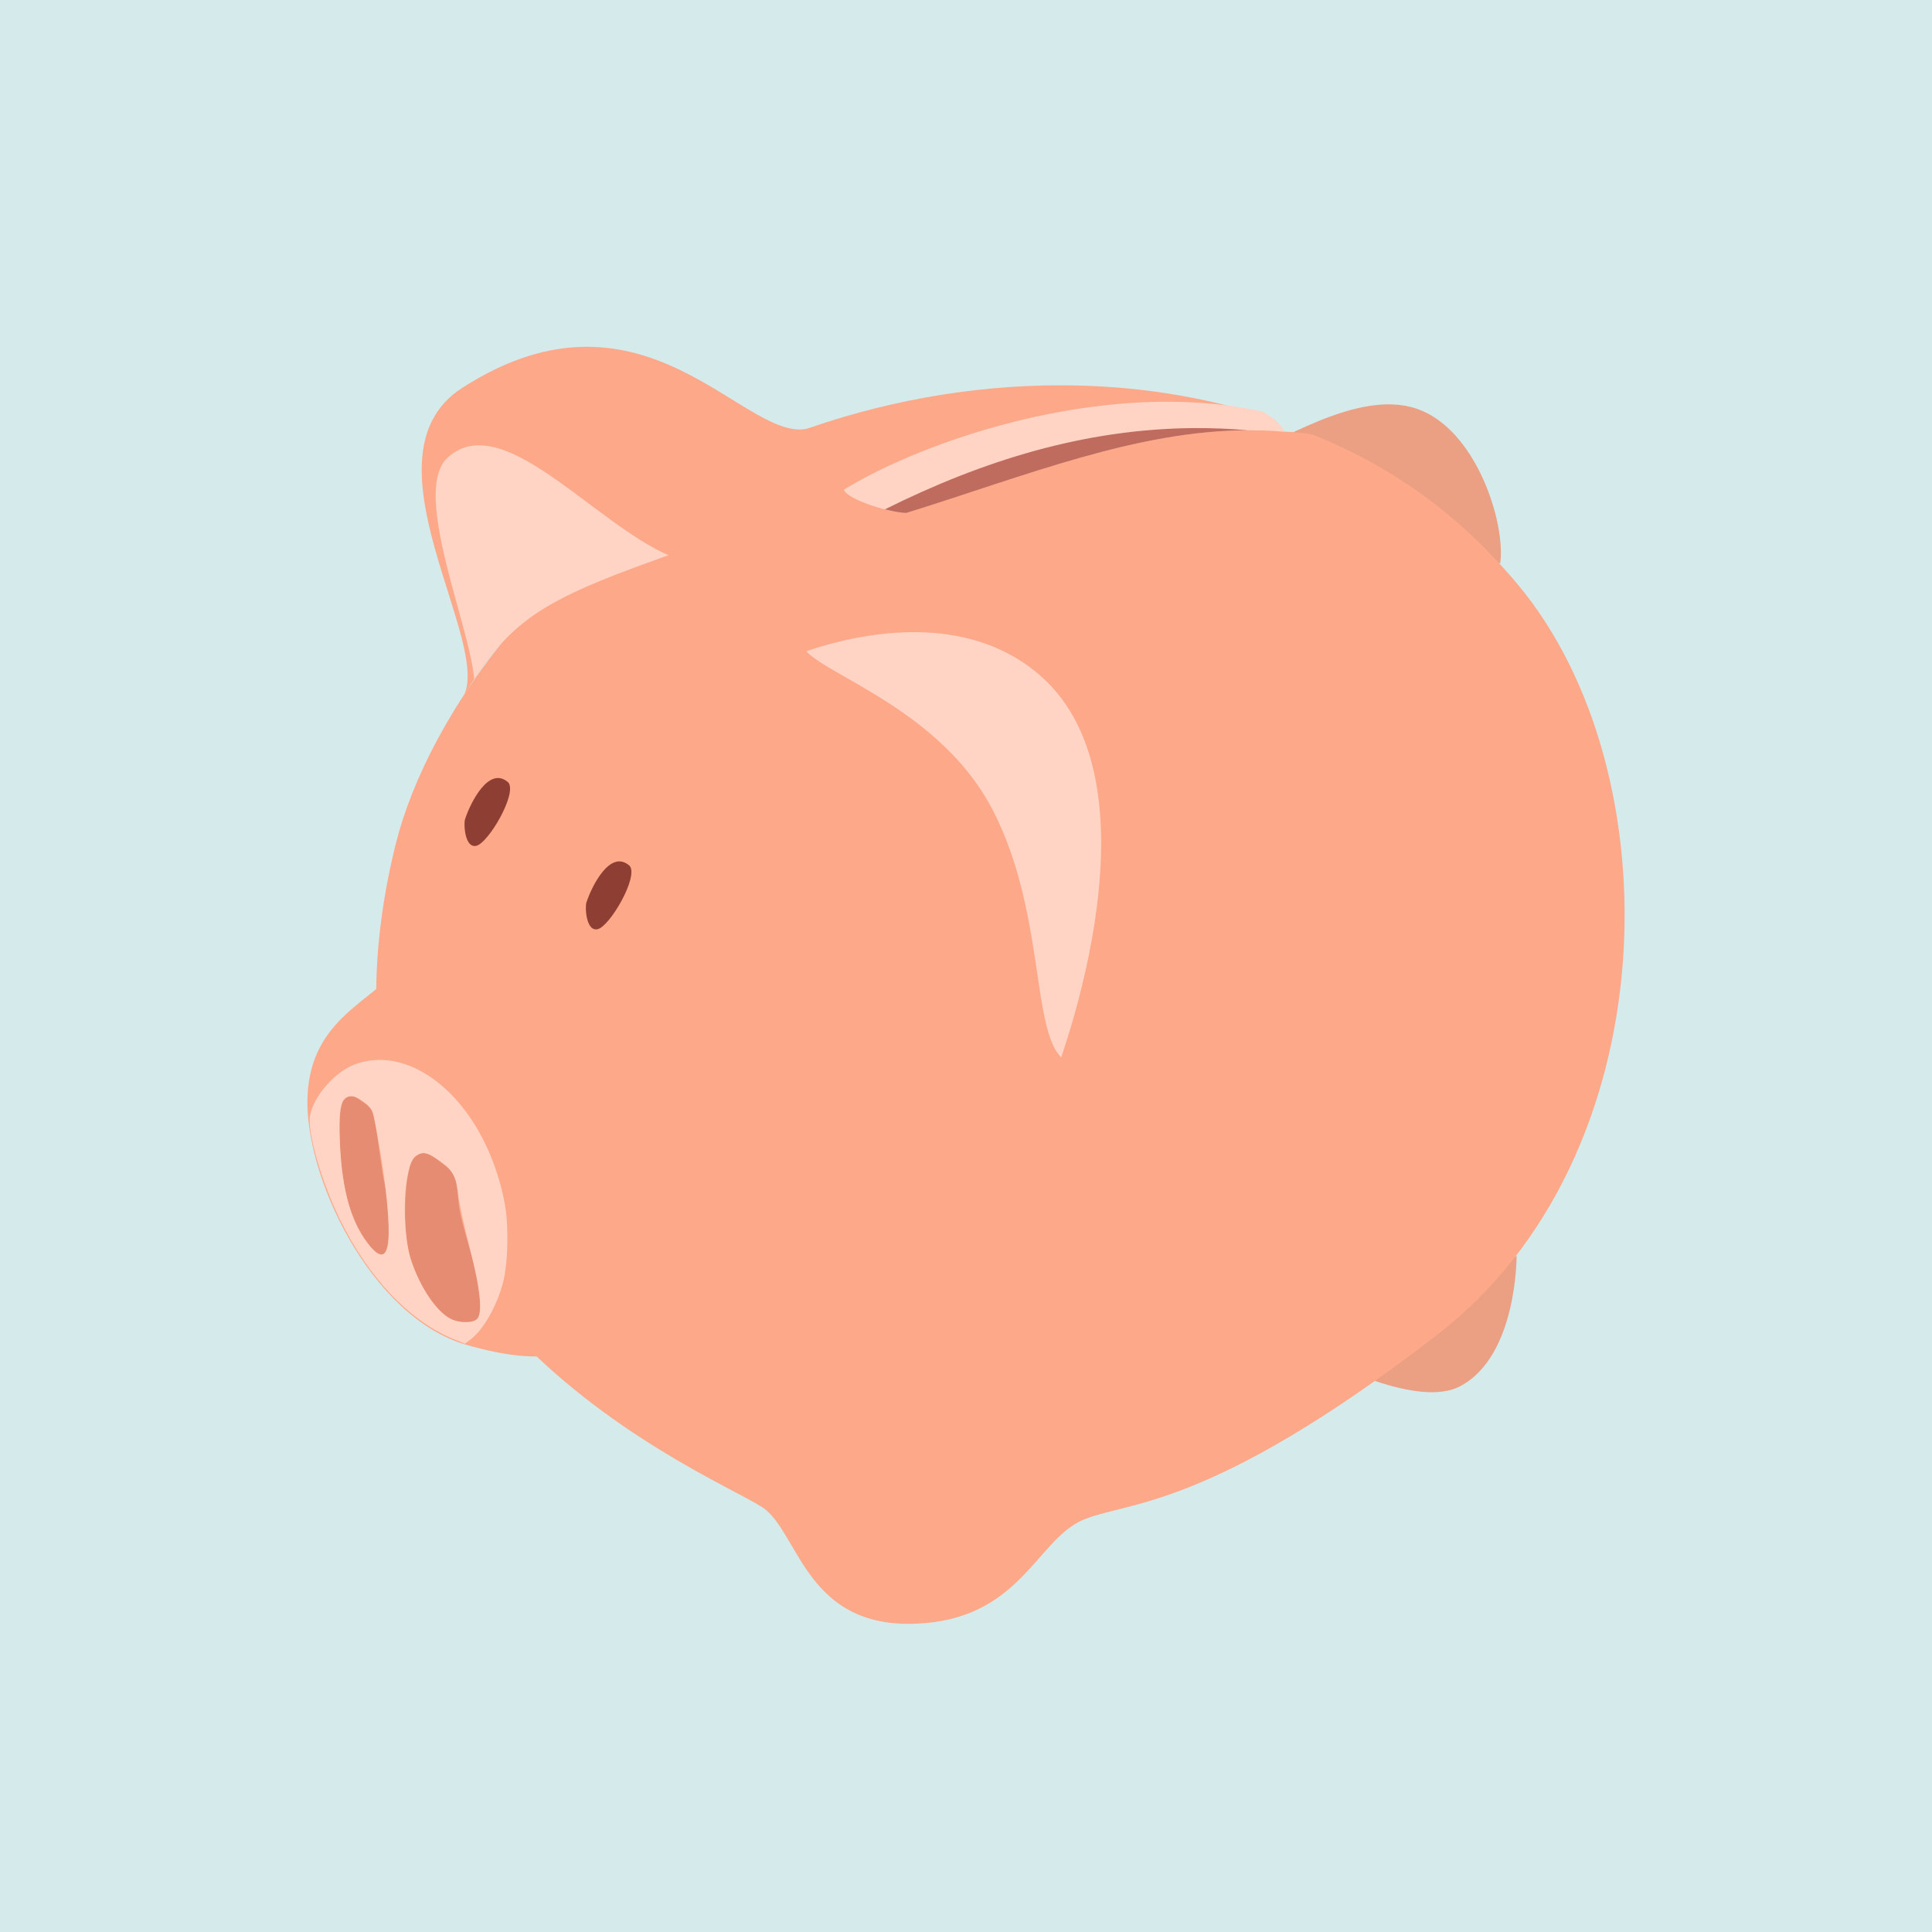
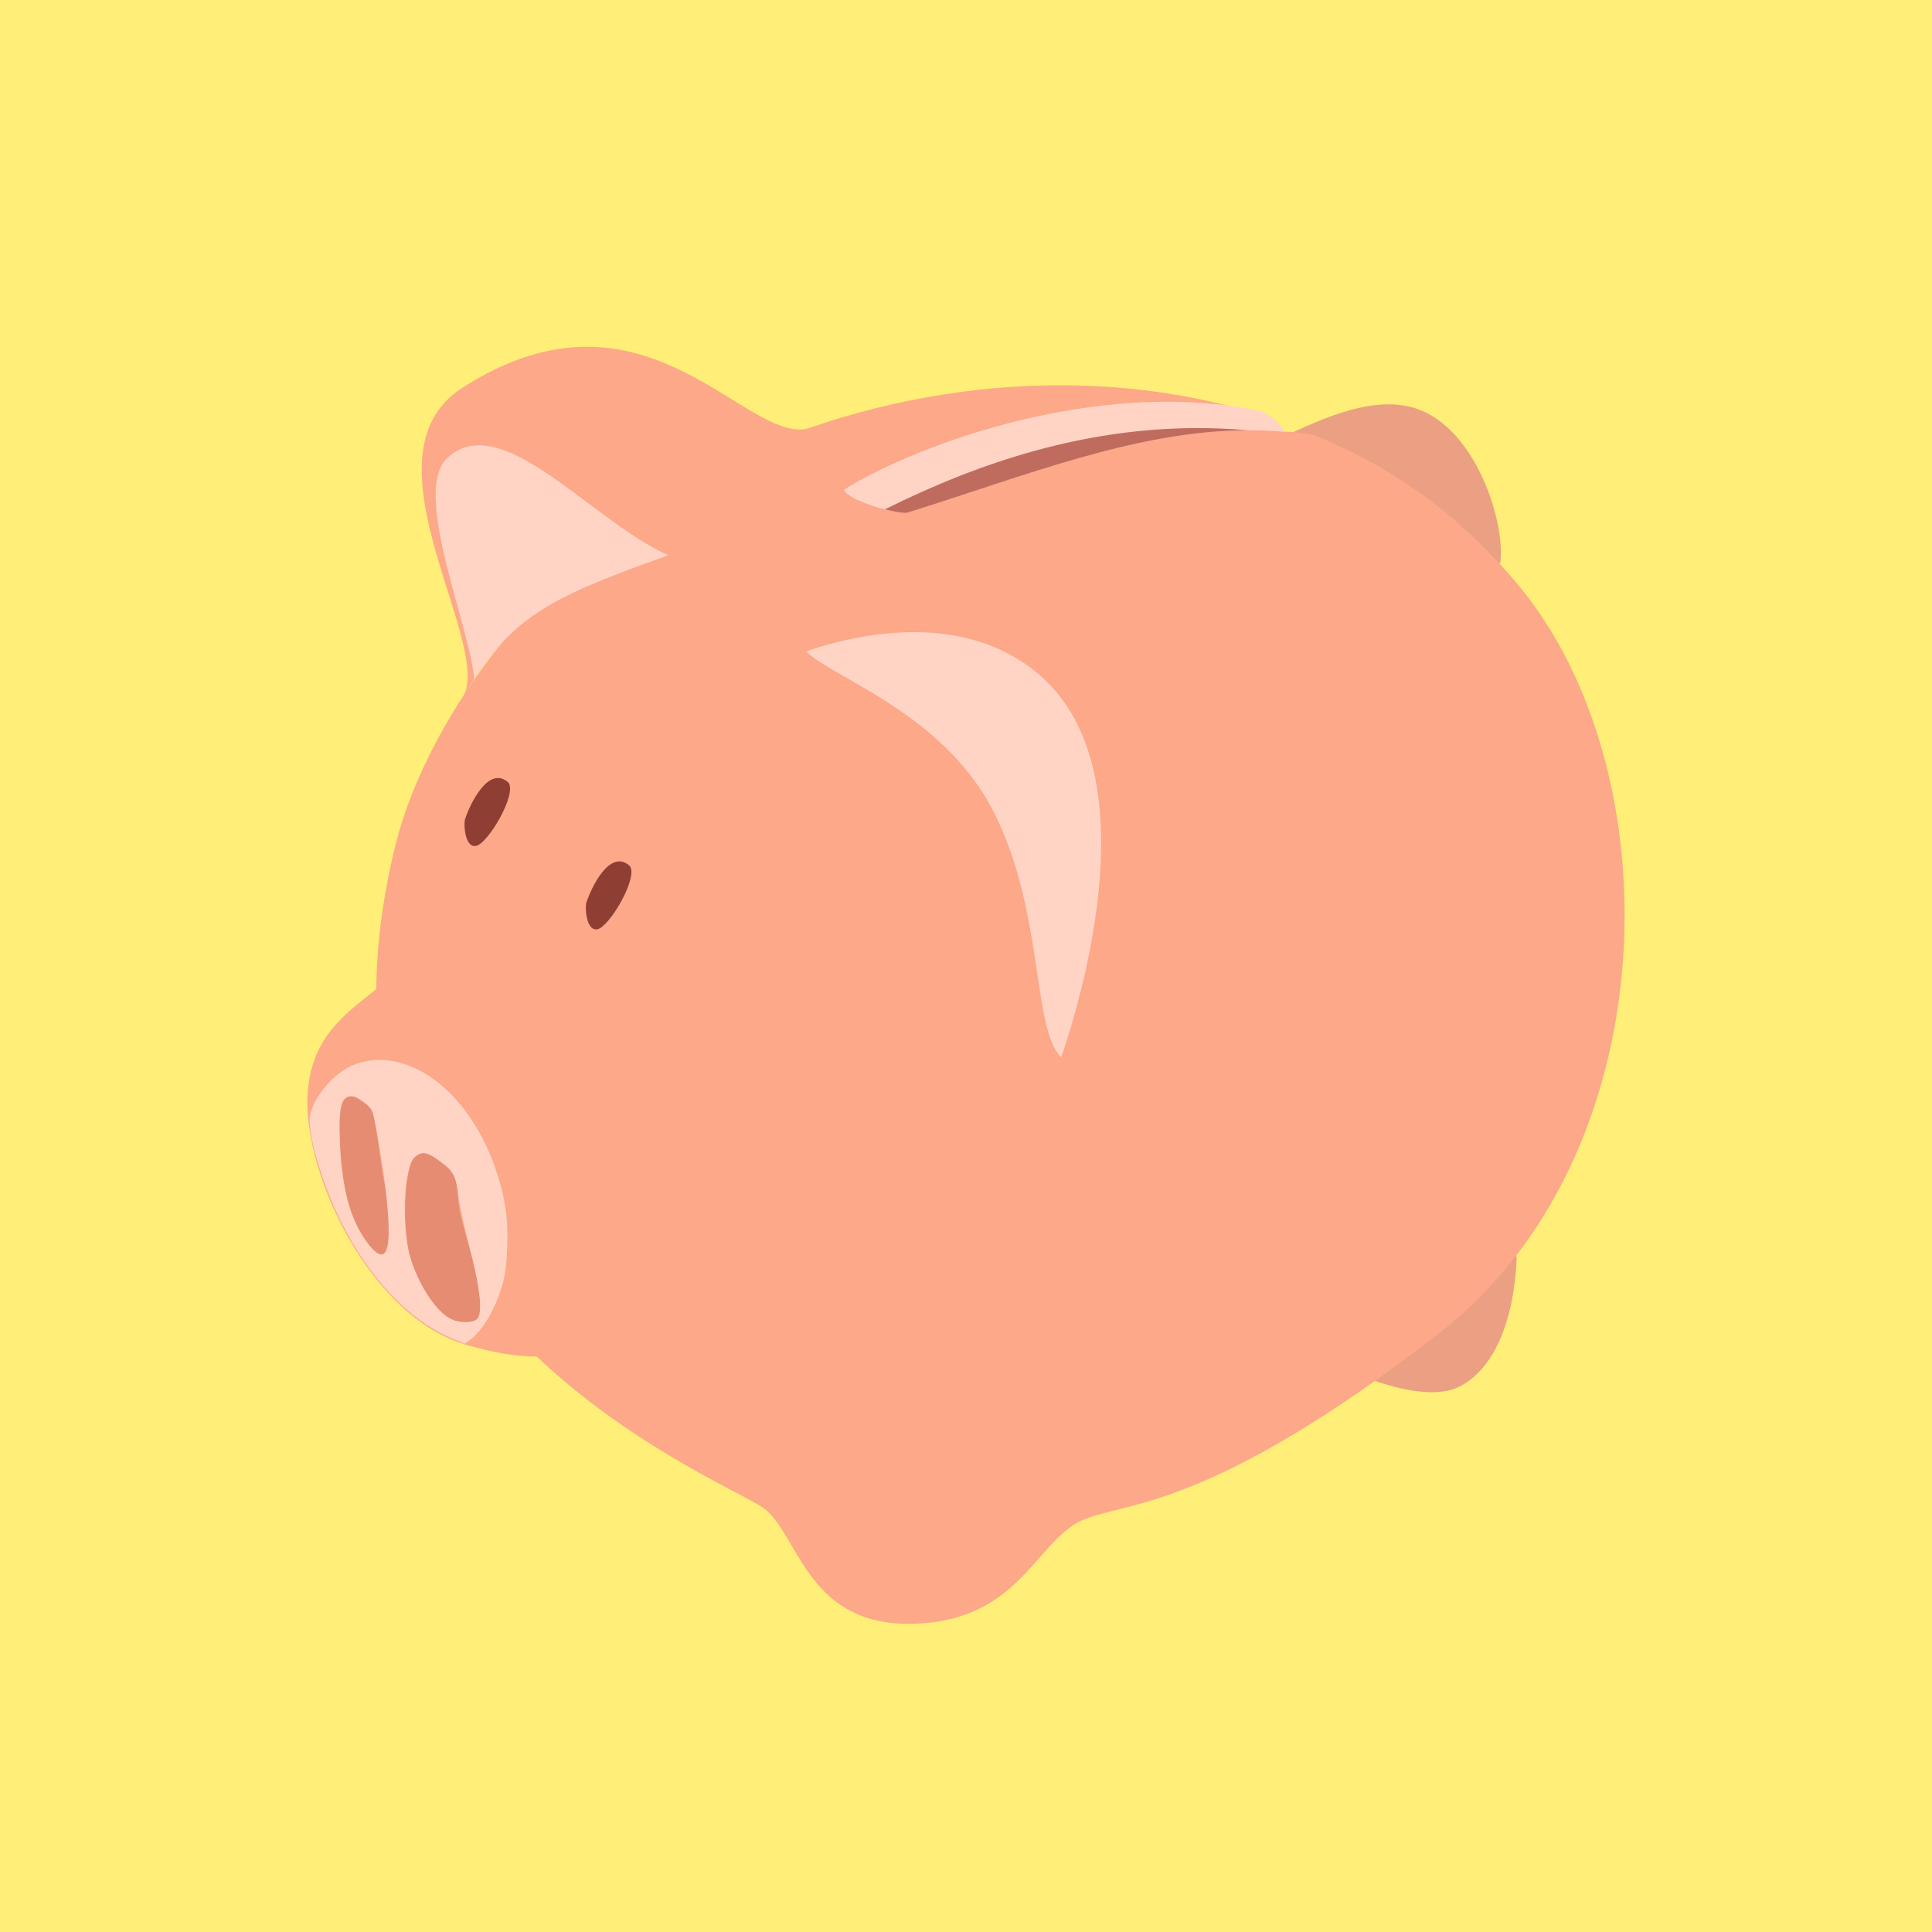
<svg xmlns="http://www.w3.org/2000/svg" xmlns:xlink="http://www.w3.org/1999/xlink" xml:space="preserve" enable-background="new 0 0 469.619 534.449" viewBox="0 0 200 200" height="200" width="200" y="0px" x="0px" id="piggy" version="1.1">
  <defs id="defs104">
    <defs id="defs88">
      <path id="SVGID_11_" d="m 138.455,147.16 c 19.295,-6.743 57.285,-29.585 42.676,-41.834 -21.907,7.502 -56.522,-55.105 -120.729,-13.757 -36.87,23.745 12.214,90.266 -0.14,107.673 17.153,-28.608 27.965,-34.578 78.193,-52.082 z" />
    </defs>
    <clipPath id="SVGID_12_">
      <use xlink:href="#SVGID_11_" overflow="visible" id="use92" style="overflow:visible" x="0" y="0" width="100%" height="100%" />
    </clipPath>
    <defs id="defs79">
      <path id="SVGID_9_" d="m 272.515,325.577 c 33.958,3.666 103.234,-40.5 67.499,-128.646 C 304.28,108.784 193.61,127.91 178.015,178.665 c -2.951,9.603 45.515,19.72 65.911,58.766 20.397,39.045 12.02,86.357 28.589,88.146 z" />
    </defs>
    <clipPath id="SVGID_10_">
      <use xlink:href="#SVGID_9_" overflow="visible" id="use83" style="overflow:visible" x="0" y="0" width="100%" height="100%" />
    </clipPath>
    <defs id="defs66">
      <path id="SVGID_7_" d="m 39.044,291.431 c -9.488,12.649 -30.976,18.263 -32.162,45.265 -1.204,27.397 21.731,76.602 55.191,86.161 33.353,9.529 36.927,-1.191 54,-0.396 16.677,0.775 17.867,-66.309 -11.912,-97.677 -29.582,-31.16 -51.22,-36.132 -65.117,-33.353 z" />
    </defs>
    <clipPath id="SVGID_8_">
      <use xlink:href="#SVGID_7_" overflow="visible" id="use72" style="overflow:visible" x="0" y="0" width="100%" height="100%" />
    </clipPath>
    <defs id="defs54">
      <path id="SVGID_5_" d="m 138.455,147.16 c 19.295,-6.743 57.285,-29.585 42.676,-41.834 -21.907,7.502 -56.522,-55.105 -120.729,-13.757 -36.87,23.745 12.214,90.266 -0.14,107.673 17.153,-28.608 27.965,-34.578 78.193,-52.082 z" />
    </defs>
    <clipPath id="SVGID_6_">
      <use xlink:href="#SVGID_5_" overflow="visible" id="use58" style="overflow:visible" x="0" y="0" width="100%" height="100%" />
    </clipPath>
    <defs id="defs43">
      <path id="SVGID_3_" d="m 272.515,325.577 c 33.958,3.666 103.234,-40.5 67.499,-128.646 C 304.28,108.784 193.61,127.91 178.015,178.665 c -2.951,9.603 45.515,19.72 65.911,58.766 20.397,39.045 12.02,86.357 28.589,88.146 z" />
    </defs>
    <clipPath id="SVGID_4_">
      <use xlink:href="#SVGID_3_" overflow="visible" id="use47" style="overflow:visible" x="0" y="0" width="100%" height="100%" />
    </clipPath>
    <defs id="defs30">
      <path id="SVGID_1_" d="m 272.515,325.577 c 33.958,3.666 103.234,-40.5 67.499,-128.646 C 304.28,108.784 193.61,127.91 178.015,178.665 c -2.951,9.603 45.515,19.72 65.911,58.766 20.397,39.045 12.02,86.357 28.589,88.146 z" />
    </defs>
    <clipPath id="SVGID_2_">
      <use xlink:href="#SVGID_1_" overflow="visible" id="use36" style="overflow:visible" x="0" y="0" width="100%" height="100%" />
    </clipPath>
  </defs>
  <filter style="color-interpolation-filters:sRGB" id="filter4244">
    <feGaussianBlur id="feGaussianBlur4246" stdDeviation="2.888" />
  </filter>
-   <rect transform="scale(-1,1)" y="4.1130829e-06" x="-200" height="200" width="200" id="rect10032" style="fill:#d5eaeb;fill-opacity:1;stroke:none;stroke-opacity:1" />
+   <rect transform="scale(-1,1)" y="4.1130829e-06" x="-200" height="200" width="200" id="rect10032" style="fill:#ffee77;fill-opacity:1;stroke:none;stroke-opacity:1" />
  <ellipse transform="matrix(0.3565839,0,0,0.3565839,16.27056,-2.387369)" id="path4032" clip-path="url(#SVGID_8_)" enable-background="new    " cx="247.071" cy="437.022" rx="62.329" ry="67.828" style="opacity:0.5;filter:url(#filter4244)">
    <path d="M91.848,402.655c0.006,50.775-33.804,91.942-75.516,91.949c-41.711,0.006-75.529-41.151-75.534-91.927      c0-0.007,0-0.015,0-0.022c-0.005-50.775,33.805-91.942,75.516-91.948c41.712-0.006,75.529,41.15,75.534,91.927      C91.848,402.64,91.848,402.648,91.848,402.655z" id="path75" />
  </ellipse>
  <g id="g5825" transform="matrix(0.8386972,0,0,0.8386972,16.13028,14.77549)">
    <path id="path3176" d="m 167.957,137.389 c 0,0 0.1,12.414 -7.008,16.119 -5.078,2.647 -15.818,-2.904 -15.818,-2.904 l 22.826,-13.215 0,0 z" style="fill:#eb9f83;fill-opacity:1" />
    <path id="path4389" d="m 155.601,32.822 c 7.362,2.478 11.037,14.108 10.336,19.114 L 133.514,38.769 c 4.804,-1.426 14.681,-8.439 22.087,-5.947 z" style="fill:#eb9f83;fill-opacity:1" />
    <path id="path2404" d="m 111.604,29.939 c -11.125,0.005 -22.328,2.069 -32.706,5.895 -29.44,10.853 -45.388,35.079 -49.275,50.691 -14.61,58.674 41.54,78.594 45.732,82.259 4.121,3.603 5.312,14.424 18.264,14.018 12.958,-0.406 14.991,-10.186 20.671,-12.748 5.443,-2.455 15.297,-0.881 43.893,-22.933 28.459,-21.946 29.255,-69.496 9.917,-92.601 -7.281,-8.699 -15.381,-14.481 -25.262,-18.485 -1.128,-0.251 -2.724,-0.342 -3.559,-0.375 -0.307,-0.509 -0.668,-0.964 -1.233,-1.498 -8.436,-2.871 -17.413,-4.227 -26.443,-4.223 z" style="fill:#fca889;fill-opacity:1" />
    <path style="fill:#8f3e34;fill-opacity:1" id="path21" d="m 61.526,240.514 c 1.591,-4.826 8.044,-18.509 14.881,-12.354 3.109,3.807 -6.879,20.917 -11.09,21.899 -4.212,0.984 -4.493,-8.422 -3.791,-9.545 l 0,0 z" transform="matrix(0.3565839,0,0,0.3565839,16.27056,-2.387369)" />
    <path style="fill:#8f3e34;fill-opacity:1" id="path24" d="m 103.526,269.374 c 1.591,-4.826 8.044,-18.509 14.881,-12.354 3.109,3.807 -6.879,20.917 -11.09,21.899 -4.212,0.985 -4.493,-8.422 -3.791,-9.545 l 0,0 z" transform="matrix(0.3565839,0,0,0.3565839,16.27056,-2.387369)" />
    <path id="path3180" d="M 65.641,50.088 C 72.522,47.683 86.068,39.538 80.859,35.17 73.047,37.845 60.704,15.521 37.809,30.265 24.662,38.732 42.164,62.452 37.759,68.659 43.876,58.458 47.731,56.329 65.641,50.088 Z" style="fill:#fca889;fill-opacity:1" />
    <use height="100%" width="100%" y="0" x="0" style="overflow:visible;fill:#fca889;fill-opacity:1;stroke:none" id="use33" overflow="visible" xlink:href="#SVGID_1_" transform="matrix(0.3565839,0,0,0.3565839,16.27056,-2.387369)" />
    <use height="100%" width="100%" y="0" x="0" style="overflow:visible;fill:#fca889;fill-opacity:1" id="use69" overflow="visible" xlink:href="#SVGID_7_" transform="matrix(0.3565839,0,0,0.3565839,16.27056,-2.387369)" />
    <path style="fill:#ffd4c5;fill-opacity:1" d="m 172.708,185.344 c 0,0 53.174,-24.134 87.598,5.615 45.483,39.308 3.931,142.066 3.931,142.066 L 172.708,185.344 Z" enable-background="new    " clip-path="url(#SVGID_10_)" id="path4399" transform="matrix(0.3565839,0,0,0.3565839,16.27056,-2.387369)" />
    <path style="fill:#ffd4c5;fill-opacity:1" d="m 137.894,151.653 c -27.515,-7.3 -62.33,-54.468 -82.545,-35.938 -14.924,13.681 16.284,76.367 7.861,83.667 -8.423,7.3 88.216,-43.996 74.684,-47.729 z" enable-background="new    " clip-path="url(#SVGID_12_)" id="path4401" transform="matrix(0.3565839,0,0,0.3565839,16.27056,-2.387369)" />
    <path id="path4668" enable-background="new    " d="m 23.292,118.075 c -1.199,1.115 -0.54,9.83 0.59,13.285 1.129,3.455 3.479,6.414 4.254,5.85 0.731,-0.531 0.925,-5.032 0.138,-8.506 -0.797,-3.522 -1.026,-9.575 -2.124,-9.971 -1.075,-0.388 -1.692,-1.744 -2.859,-0.658 l 0,0 z m 8.772,6.969 c -1.233,0.839 -1.525,6.832 -1.133,10.364 0.505,3.917 3.475,9.371 6.177,10.037 2.702,0.666 3.322,-0.198 2.724,-4.118 -0.598,-3.92 -2.191,-7.841 -2.457,-10.366 -0.266,-2.525 -0.076,-3.595 -1.73,-4.781 -1.655,-1.186 -2.348,-1.977 -3.582,-1.137 z" style="fill:#e58c72;fill-opacity:1" />
    <path id="path4685" d="m 124.663,31.967 c -16.052,0.049 -32.006,6.084 -39.726,10.854 0.359,1.276 6.131,2.964 7.734,2.864 16.336,-5.08 31.252,-11.373 46.645,-10.006 -0.334,-0.827 -1.356,-1.679 -2.685,-2.496 -3.909,-0.854 -7.943,-1.227 -11.968,-1.215 z" style="fill:#ffd4c5;fill-opacity:1" />
    <path id="path4759" enable-background="new    " d="m 128.062,35.221 c -13.369,0.111 -25.871,3.952 -38.076,10.029 1.125,0.29 2.144,0.468 2.685,0.435 14.737,-4.583 28.314,-10.152 42.133,-10.196 -2.272,-0.194 -4.52,-0.286 -6.742,-0.267 z" style="opacity:0.75;fill:#aa4a3e;fill-opacity:1" />
    <path style="fill:#ffd4c5;fill-opacity:1;stroke:none;stroke-width:0.245;stroke-opacity:1" d="m 36.749,147.665 c -5.449,-2.215 -10.576,-7.641 -14.103,-14.927 -2.026,-4.186 -3.646,-9.524 -3.659,-12.059 -0.012,-2.351 2.811,-5.869 5.543,-6.908 4.516,-1.717 9.833,0.548 13.779,5.87 2.338,3.154 4.056,7.283 4.798,11.531 0.477,2.731 0.347,7.354 -0.27,9.605 -0.814,2.972 -2.45,5.8 -4.03,6.968 l -0.66,0.488 -1.398,-0.568 z m 2.924,-2.496 c 0.702,-0.702 0.355,-3.898 -0.975,-8.963 -0.63,-2.4 -1.245,-5.238 -1.367,-6.307 -0.258,-2.266 -0.627,-2.984 -2.095,-4.077 -1.467,-1.093 -2.101,-1.306 -2.82,-0.947 -0.784,0.391 -1.124,1.169 -1.464,3.35 -0.459,2.95 -0.181,7.555 0.595,9.838 1.134,3.334 3.135,6.265 4.858,7.115 1.075,0.53 2.733,0.526 3.267,-0.007 l 0,1e-5 z m -11.077,-8.883 c 0.363,-1.404 0.044,-5.929 -0.777,-11.011 -0.424,-2.624 -0.884,-5.118 -1.021,-5.541 -0.27,-0.831 -1.845,-2.044 -2.653,-2.044 -1.31,0 -1.617,1.3 -1.41,5.978 0.257,5.833 1.485,9.95 3.76,12.608 1.08,1.261 1.778,1.265 2.103,0.011 z" id="path4497" />
  </g>
</svg>
